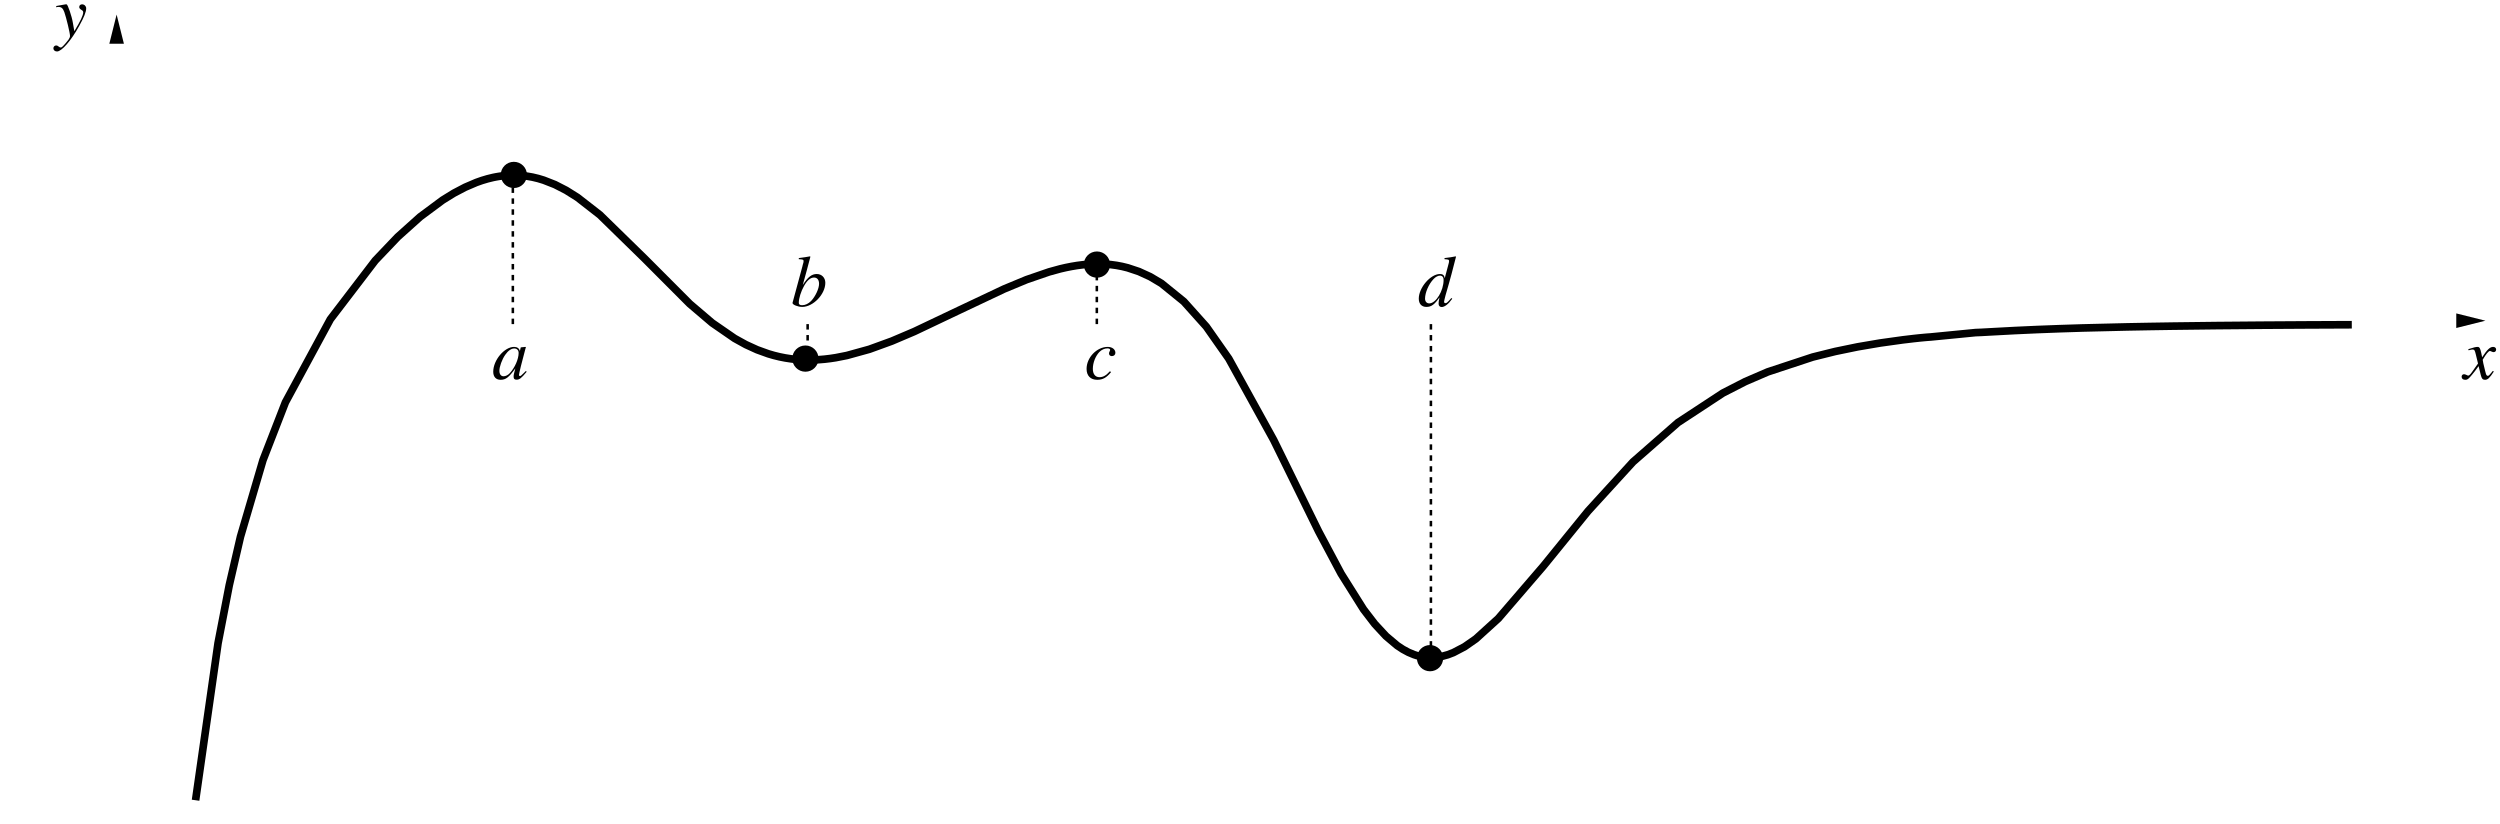
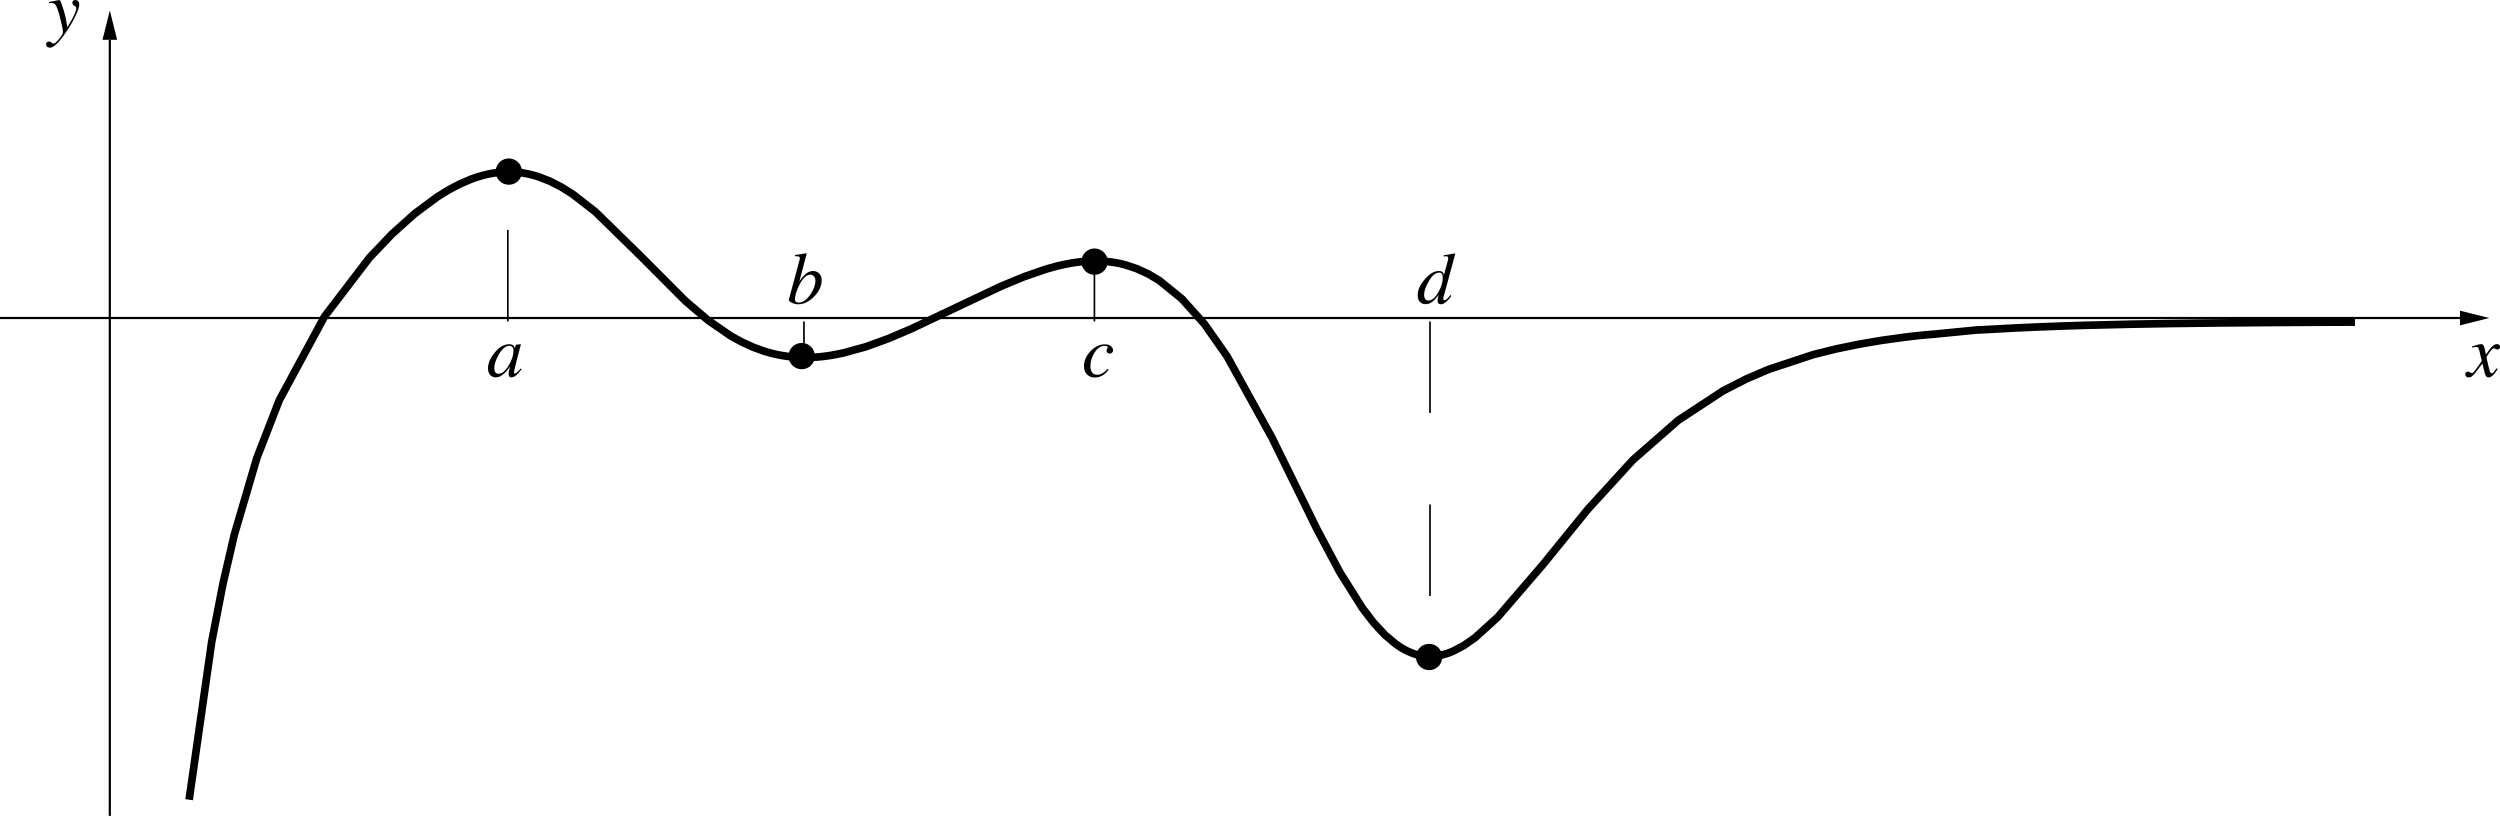
- <svg xmlns="http://www.w3.org/2000/svg" version="1.1" id="svg1" width="457.333" height="150.667" viewBox="0 0 457.333 150.667">
-   <defs id="defs1">
-     <clipPath clipPathUnits="userSpaceOnUse" id="clipPath1">
-       <path d="M -357,70 H 2027 V -3300 H -357 Z" id="path1" />
-     </clipPath>
-     <clipPath clipPathUnits="userSpaceOnUse" id="clipPath2">
-       <path d="M -6.667,157.333 H 464 V -6.667 H -6.667 Z" id="path2" />
-     </clipPath>
-     <clipPath clipPathUnits="userSpaceOnUse" id="clipPath3">
-       <path d="M 0,150.667 H 457.333 V 0 H 0 Z" id="path3" />
+ <svg xmlns="http://www.w3.org/2000/svg" xmlns:xlink="http://www.w3.org/1999/xlink" width="341.468pt" height="111.436pt" viewBox="0 0 341.468 111.436" version="1.1" id="svg23">
+   <defs id="defs7">
+     <g id="g6">
+       <g id="glyph-0-0">
+         <path d="m -0.281,-0.328 c 0,-0.125 0.043,-0.211 0.125,-0.266 0.074,-0.062 0.152,-0.094 0.234,-0.094 0.039,0 0.078,0.008 0.109,0.016 0.039,0.012 0.086,0.031 0.141,0.062 L 0.5,-0.516 c 0.02,0.012 0.039,0.023 0.062,0.031 0.02,0 0.039,0 0.062,0 0.082,0 0.145,-0.02 0.188,-0.062 0.051,-0.039 0.164,-0.18 0.344,-0.422 0.125,-0.164 0.398,-0.555 0.828,-1.172 0,-0.02 -0.043,-0.191 -0.125,-0.516 C 1.785,-2.988 1.719,-3.27 1.656,-3.5 1.594,-3.727 1.535,-3.879 1.484,-3.953 1.441,-4.023 1.352,-4.062 1.219,-4.062 c -0.043,0 -0.133,0.016 -0.266,0.047 -0.086,0.023 -0.18,0.043 -0.281,0.062 l -0.031,-0.141 0.531,-0.188 C 1.316,-4.332 1.445,-4.367 1.562,-4.391 1.688,-4.422 1.789,-4.438 1.875,-4.438 c 0.133,0 0.234,0.039 0.297,0.109 0.102,0.137 0.191,0.398 0.266,0.781 L 2.547,-3 c 0.289,-0.445 0.52,-0.758 0.688,-0.938 0.145,-0.164 0.281,-0.289 0.406,-0.375 0.133,-0.082 0.258,-0.125 0.375,-0.125 0.113,0 0.203,0.016 0.266,0.047 0.125,0.062 0.188,0.18 0.188,0.344 0,0.105 -0.031,0.188 -0.094,0.25 -0.062,0.062 -0.141,0.094 -0.234,0.094 -0.043,0 -0.078,0 -0.109,0 C 4,-3.711 3.969,-3.727 3.938,-3.75 L 3.797,-3.797 C 3.766,-3.816 3.734,-3.832 3.703,-3.844 3.672,-3.852 3.645,-3.859 3.625,-3.859 c -0.148,0 -0.352,0.195 -0.609,0.578 -0.262,0.375 -0.391,0.59 -0.391,0.641 0,0.055 0.031,0.215 0.094,0.484 0.062,0.262 0.129,0.543 0.203,0.844 0.062,0.281 0.113,0.48 0.156,0.594 0.07,0.18 0.156,0.266 0.25,0.266 0.094,0 0.18,-0.047 0.266,-0.141 0.094,-0.102 0.234,-0.285 0.422,-0.547 l 0.141,0.094 c -0.148,0.25 -0.293,0.465 -0.438,0.641 C 3.438,-0.062 3.164,0.109 2.906,0.109 2.738,0.109 2.609,0.027 2.516,-0.125 2.461,-0.219 2.41,-0.367 2.359,-0.578 L 2.062,-1.781 l -1,1.312 C 0.863,-0.238 0.707,-0.082 0.594,0 0.488,0.07 0.359,0.109 0.203,0.109 c -0.207,0 -0.348,-0.07 -0.422,-0.203 -0.039,-0.062 -0.062,-0.141 -0.062,-0.234 z m 0,0" id="path1" />
+       </g>
+       <g id="glyph-0-1">
+         <path d="m -0.266,1.625 c 0,-0.105 0.039,-0.199 0.109,-0.281 C -0.094,1.27 0,1.234 0.125,1.234 c 0.082,0 0.156,0.016 0.219,0.047 0.062,0.031 0.125,0.078 0.188,0.141 L 0.594,1.469 C 0.613,1.488 0.633,1.5 0.656,1.5 0.688,1.508 0.719,1.516 0.75,1.516 c 0.156,0 0.41,-0.215 0.766,-0.641 0.352,-0.418 0.531,-0.719 0.531,-0.906 0,-0.188 -0.062,-0.547 -0.188,-1.078 C 1.742,-1.641 1.629,-2.113 1.516,-2.531 1.348,-3.113 1.195,-3.508 1.062,-3.719 c -0.125,-0.207 -0.32,-0.312 -0.578,-0.312 -0.023,0 -0.059,0 -0.109,0 -0.043,0 -0.121,0.012 -0.234,0.031 v -0.172 l 1.344,-0.25 h 0.094 c 0.082,-0.008 0.238,0.355 0.469,1.094 0.207,0.668 0.336,1.152 0.391,1.453 l 0.203,1.156 c 0.344,-0.57 0.594,-1.008 0.75,-1.312 0.312,-0.602 0.469,-1.023 0.469,-1.266 0,-0.051 -0.012,-0.102 -0.031,-0.156 C 3.805,-3.516 3.758,-3.562 3.688,-3.594 L 3.609,-3.641 c -0.055,-0.031 -0.117,-0.078 -0.188,-0.141 -0.062,-0.07 -0.094,-0.172 -0.094,-0.297 0,-0.102 0.031,-0.188 0.094,-0.25 0.062,-0.07 0.16,-0.109 0.297,-0.109 0.156,0 0.285,0.055 0.391,0.156 0.102,0.094 0.156,0.258 0.156,0.484 0,0.344 -0.195,0.902 -0.578,1.672 C 3.395,-1.531 3.066,-0.957 2.703,-0.406 2.254,0.277 1.863,0.812 1.531,1.188 1.02,1.781 0.594,2.078 0.25,2.078 c -0.137,0 -0.254,-0.043 -0.359,-0.125 C -0.211,1.867 -0.266,1.758 -0.266,1.625 Z m 0,0" id="path2" />
+       </g>
+       <g id="glyph-0-2">
+         <path d="m 3.641,-3.531 c 0,-0.227 -0.055,-0.395 -0.156,-0.5 C 3.379,-4.145 3.25,-4.203 3.094,-4.203 c -0.531,0 -1.027,0.406 -1.484,1.219 -0.398,0.711 -0.594,1.324 -0.594,1.844 0,0.262 0.051,0.453 0.156,0.578 0.113,0.117 0.254,0.172 0.422,0.172 0.488,0 0.961,-0.395 1.422,-1.188 0.414,-0.719 0.625,-1.367 0.625,-1.953 z M 3.031,-4.422 c 0.258,0 0.457,0.062 0.594,0.188 0.07,0.074 0.129,0.168 0.172,0.281 L 3.828,-3.875 3.938,-4.25 C 3.945,-4.289 3.957,-4.316 3.969,-4.328 3.977,-4.348 4,-4.359 4.031,-4.359 l 0.562,-0.062 c 0.031,0 0.047,0.008 0.047,0.016 0.008,0.012 0.008,0.031 0,0.062 -0.012,0.043 -0.023,0.078 -0.031,0.109 -0.012,0.023 -0.023,0.055 -0.031,0.094 l -0.453,1.75 c -0.094,0.375 -0.18,0.703 -0.25,0.984 -0.117,0.5 -0.172,0.789 -0.172,0.859 0,0.043 0.008,0.074 0.031,0.094 0.031,0.023 0.062,0.031 0.094,0.031 0.031,0 0.062,-0.004 0.094,-0.016 0.031,-0.02 0.07,-0.051 0.125,-0.094 L 4.125,-0.594 C 4.156,-0.625 4.188,-0.656 4.219,-0.688 4.25,-0.719 4.289,-0.754 4.344,-0.797 L 4.641,-1.109 4.75,-1 C 4.414,-0.57 4.145,-0.281 3.938,-0.125 3.738,0.027 3.547,0.109 3.359,0.109 c -0.125,0 -0.227,-0.043 -0.297,-0.125 C 3,-0.098 2.969,-0.207 2.969,-0.344 c 0,-0.113 0.02,-0.281 0.062,-0.5 C 3.082,-1.062 3.129,-1.242 3.172,-1.391 3.109,-1.297 3.008,-1.156 2.875,-0.969 2.738,-0.781 2.566,-0.598 2.359,-0.422 2.117,-0.211 1.895,-0.059 1.688,0.031 c -0.18,0.051 -0.344,0.078 -0.5,0.078 -0.262,0 -0.5,-0.105 -0.719,-0.312 -0.211,-0.219 -0.312,-0.531 -0.312,-0.938 0,-0.676 0.301,-1.383 0.906,-2.125 0.633,-0.77 1.289,-1.156 1.969,-1.156 z m 0,0" id="path3" />
+       </g>
+       <g id="glyph-0-3">
+         <path d="M 1.688,-5.859 C 1.707,-5.93 1.723,-5.992 1.734,-6.047 1.742,-6.109 1.75,-6.156 1.75,-6.188 1.75,-6.227 1.738,-6.27 1.719,-6.312 1.695,-6.352 1.645,-6.383 1.562,-6.406 1.539,-6.414 1.504,-6.422 1.453,-6.422 1.398,-6.43 1.281,-6.441 1.094,-6.453 v -0.156 C 1.195,-6.629 1.312,-6.645 1.438,-6.656 c 0.125,-0.02 0.289,-0.047 0.5,-0.078 0.02,0 0.113,-0.016 0.281,-0.047 0.176,-0.039 0.305,-0.062 0.391,-0.062 0.008,0 0.02,0.008 0.031,0.016 0.02,0.012 0.031,0.031 0.031,0.062 l -0.016,0.062 -0.969,3.688 c 0.289,-0.414 0.539,-0.719 0.75,-0.906 0.352,-0.332 0.723,-0.5 1.109,-0.5 0.352,0 0.641,0.121 0.859,0.359 0.219,0.23 0.328,0.523 0.328,0.875 0,0.812 -0.355,1.574 -1.062,2.281 C 2.984,-0.219 2.27,0.125 1.531,0.125 1.195,0.125 0.891,0.043 0.609,-0.109 0.336,-0.254 0.211,-0.367 0.234,-0.453 Z m -0.094,5.75 c 0.57,0 1.109,-0.375 1.609,-1.125 C 3.648,-1.91 3.875,-2.531 3.875,-3.094 c 0,-0.25 -0.07,-0.445 -0.203,-0.594 -0.125,-0.156 -0.293,-0.234 -0.5,-0.234 -0.512,0 -1.008,0.465 -1.484,1.391 -0.406,0.805 -0.609,1.469 -0.609,2 0,0.125 0.039,0.23 0.125,0.312 0.082,0.074 0.211,0.109 0.391,0.109 z m 0,0" id="path4" />
+       </g>
+       <g id="glyph-0-4">
+         <path d="m 3.125,-4.406 c 0.395,0 0.68,0.09 0.859,0.266 C 4.16,-3.961 4.25,-3.789 4.25,-3.625 c 0,0.156 -0.047,0.277 -0.141,0.359 -0.094,0.086 -0.199,0.125 -0.312,0.125 -0.125,0 -0.23,-0.035 -0.312,-0.109 -0.086,-0.07 -0.125,-0.164 -0.125,-0.281 0,-0.082 0.023,-0.172 0.078,-0.266 0.062,-0.102 0.094,-0.164 0.094,-0.188 0,-0.062 -0.039,-0.113 -0.109,-0.156 -0.062,-0.039 -0.168,-0.062 -0.312,-0.062 -0.531,0 -0.992,0.305 -1.375,0.906 -0.387,0.594 -0.578,1.215 -0.578,1.859 0,0.375 0.078,0.668 0.234,0.875 0.156,0.211 0.391,0.312 0.703,0.312 0.25,0 0.492,-0.07 0.734,-0.219 0.238,-0.145 0.457,-0.332 0.656,-0.562 L 3.516,-1.062 3.656,-0.953 C 3.426,-0.66 3.207,-0.438 3,-0.281 2.625,-0.008 2.207,0.125 1.75,0.125 1.312,0.125 0.957,-0.016 0.688,-0.297 0.414,-0.578 0.281,-0.957 0.281,-1.438 c 0,-0.738 0.301,-1.422 0.906,-2.047 C 1.781,-4.098 2.426,-4.406 3.125,-4.406 Z m 0,0" id="path5" />
+       </g>
+       <g id="glyph-0-5">
+         <path d="m 1.016,-1.141 c 0,0.211 0.047,0.387 0.141,0.531 0.094,0.148 0.242,0.219 0.453,0.219 0.469,0 0.914,-0.375 1.344,-1.125 0.406,-0.695 0.609,-1.363 0.609,-2 C 3.562,-3.711 3.531,-3.875 3.469,-4 3.406,-4.133 3.273,-4.203 3.078,-4.203 c -0.5,0 -0.98,0.402 -1.438,1.203 -0.418,0.719 -0.625,1.34 -0.625,1.859 z m 2,-3.281 c 0.258,0 0.441,0.059 0.547,0.172 0.062,0.074 0.113,0.199 0.156,0.375 l 0.547,-2 C 4.285,-5.938 4.297,-5.988 4.297,-6.031 4.305,-6.07 4.312,-6.109 4.312,-6.141 4.312,-6.266 4.285,-6.344 4.234,-6.375 4.191,-6.414 4.125,-6.438 4.031,-6.438 c -0.055,0 -0.105,0.008 -0.156,0.016 -0.043,0 -0.105,0.008 -0.188,0.016 v -0.172 c 0.375,-0.039 0.883,-0.125 1.531,-0.25 L 5.266,-6.781 5.25,-6.719 l -0.938,3.5 -0.641,2.328 c -0.012,0.055 -0.023,0.105 -0.031,0.156 0,0.043 0,0.078 0,0.109 0,0.086 0.02,0.141 0.062,0.172 0.039,0.023 0.078,0.031 0.109,0.031 0.094,0 0.227,-0.082 0.406,-0.25 0.094,-0.094 0.227,-0.25 0.406,-0.469 l 0.109,0.109 -0.062,0.109 C 4.555,-0.742 4.398,-0.562 4.203,-0.375 3.867,-0.039 3.57,0.125 3.312,0.125 3.219,0.125 3.133,0.102 3.062,0.062 2.926,-0.02 2.859,-0.16 2.859,-0.359 c 0,-0.07 0.008,-0.18 0.031,-0.328 0.02,-0.145 0.051,-0.305 0.094,-0.484 -0.25,0.375 -0.523,0.684 -0.812,0.922 -0.293,0.242 -0.617,0.359 -0.969,0.359 -0.281,0 -0.531,-0.102 -0.75,-0.297 -0.211,-0.207 -0.312,-0.52 -0.312,-0.938 0,-0.707 0.328,-1.438 0.984,-2.188 0.645,-0.738 1.273,-1.109 1.891,-1.109 z m 0,0" id="path6" />
+       </g>
+     </g>
+     <clipPath id="clip-0">
+       <path clip-rule="nonzero" d="M 14,12 H 340 V 121.02 H 14 Z m 0,0" id="path7" />
    </clipPath>
  </defs>
-   <g id="g1">
-     <g id="g19">
-       <g clip-path="url(#clipPath3)" id="g18">
-         <g clip-path="url(#clipPath2)" id="g17">
-           <path d="m 350,100 v 1100 m 0,-40 h -10 l 10,40 10,-40 h -10 v 40 M 200,780 h 3400 m -40,0 v 10 l 40,-10 -40,-10 v 10 h 40" style="fill:#000000;fill-opacity:1;fill-rule:nonzero;stroke:none" transform="matrix(0.1333333,0,0,-0.1333333,-25.33333,162.6667)" id="path4" />
-           <text xml:space="preserve" transform="matrix(1.333333,0,0,1.333333,450.6667,69.33333)" clip-path="url(#clipPath1)" id="text9">
-             <tspan style="font-style:italic;font-variant:normal;font-weight:normal;font-size:10px;font-family:Times;writing-mode:lr-tb;fill:#000000;fill-opacity:1;fill-rule:nonzero;stroke:none" x="0" y="0" id="tspan4">x</tspan>
-             <tspan style="font-style:italic;font-variant:normal;font-weight:normal;font-size:10px;font-family:Times;writing-mode:lr-tb;fill:#000000;fill-opacity:1;fill-rule:nonzero;stroke:none" x="-330.44" y="-47" id="tspan5">y</tspan>
-             <tspan style="font-style:italic;font-variant:normal;font-weight:normal;font-size:10px;font-family:Times;writing-mode:lr-tb;fill:#000000;fill-opacity:1;fill-rule:nonzero;stroke:none" x="-270.5" y="0" id="tspan6">a</tspan>
-             <tspan style="font-style:italic;font-variant:normal;font-weight:normal;font-size:10px;font-family:Times;writing-mode:lr-tb;fill:#000000;fill-opacity:1;fill-rule:nonzero;stroke:none" x="-229.5" y="-10" id="tspan7">b</tspan>
-             <tspan style="font-style:italic;font-variant:normal;font-weight:normal;font-size:10px;font-family:Times;writing-mode:lr-tb;fill:#000000;fill-opacity:1;fill-rule:nonzero;stroke:none" x="-189.22" y="0" id="tspan8">c</tspan>
-             <tspan style="font-style:italic;font-variant:normal;font-weight:normal;font-size:10px;font-family:Times;writing-mode:lr-tb;fill:#000000;fill-opacity:1;fill-rule:nonzero;stroke:none" x="-143.5" y="-10" id="tspan9">d</tspan>
-           </text>
-           <path d="m 913,980 c 0,9.938 -8.062,18 -18,18 -9.937,0 -18,-8.062 -18,-18 0,-9.937 8.063,-18 18,-18 9.938,0 18,8.063 18,18" style="fill:#000000;fill-opacity:1;fill-rule:nonzero;stroke:none" transform="matrix(0.1333333,0,0,-0.1333333,-25.33333,162.6667)" id="path9" />
-           <path d="m 1313,728 c 0,9.938 -8.06,18 -18,18 -9.94,0 -18,-8.062 -18,-18 0,-9.937 8.06,-18 18,-18 9.94,0 18,8.063 18,18" style="fill:#000000;fill-opacity:1;fill-rule:nonzero;stroke:none" transform="matrix(0.1333333,0,0,-0.1333333,-25.33333,162.6667)" id="path10" />
-           <path d="m 1713,857 c 0,9.938 -8.06,18 -18,18 -9.94,0 -18,-8.062 -18,-18 0,-9.937 8.06,-18 18,-18 9.94,0 18,8.063 18,18" style="fill:#000000;fill-opacity:1;fill-rule:nonzero;stroke:none" transform="matrix(0.1333333,0,0,-0.1333333,-25.33333,162.6667)" id="path11" />
-           <path d="m 2170,317 c 0,9.938 -8.06,18 -18,18 -9.94,0 -18,-8.062 -18,-18 0,-9.937 8.06,-18 18,-18 9.94,0 18,8.063 18,18" style="fill:#000000;fill-opacity:1;fill-rule:nonzero;stroke:none" transform="matrix(0.1333333,0,0,-0.1333333,-25.33333,162.6667)" id="path12" />
-           <path d="m 458.324,122.078 30.836,215.492 15.399,79.59 15.402,66.586 30.836,104.969 30.797,79.289 61.636,113.957 61.633,80.652 30.801,32.313 30.836,27.66 30.801,22.875 15.398,9.508 15.438,8.101 15.398,6.602 7.699,2.715 7.7,2.293 7.703,1.875 3.847,0.765 3.852,0.66 3.848,0.555 3.886,0.449 3.852,0.317 3.848,0.211 3.851,0.101 3.848,-0.027 3.851,-0.137 3.852,-0.254 3.848,-0.375 3.851,-0.511 7.699,-1.348 7.7,-1.832 7.699,-2.324 15.437,-6.043 15.399,-7.907 15.398,-9.66 30.797,-23.968 61.64,-60.211 61.63,-61.801 30.84,-26.266 30.8,-21.254 15.4,-8.504 15.44,-7.05 15.39,-5.567 7.7,-2.234 7.71,-1.891 7.7,-1.527 7.7,-1.188 3.85,-0.48 3.84,-0.391 3.89,-0.297 3.85,-0.242 3.85,-0.148 3.85,-0.074 h 3.85 l 3.85,0.074 3.85,0.148 3.85,0.227 7.7,0.629 7.7,0.914 7.7,1.156 15.4,3.031 30.84,8.535 30.79,11.204 30.84,13.125 61.64,29.296 61.63,29.114 30.8,12.797 30.84,10.601 15.39,4.219 7.7,1.769 7.71,1.528 7.7,1.277 7.69,0.988 3.86,0.391 3.84,0.316 3.86,0.239 3.85,0.148 3.88,0.078 3.85,-0.015 3.85,-0.09 3.85,-0.196 3.85,-0.285 3.85,-0.375 7.7,-1.035 7.7,-1.457 7.7,-1.887 15.4,-5.117 15.43,-7.062 15.41,-9.137 30.8,-24.977 30.83,-34.41 30.8,-43.886 61.64,-111.676 61.63,-125.403 30.83,-57.914 30.81,-49.035 15.39,-20.054 15.41,-16.633 15.43,-13.008 7.7,-5.082 7.7,-4.156 7.7,-3.196 3.85,-1.246 3.85,-1.019 3.85,-0.782 3.85,-0.554 3.85,-0.328 3.85,-0.106 3.85,0.121 3.85,0.328 3.89,0.555 3.85,0.766 7.7,2.129 7.7,2.941 15.39,8.07 15.41,10.739 30.83,27.976 61.63,71.625 61.64,75.856 61.6,67.41 61.64,53.969 61.63,40.457 30.83,15.777 30.81,13.277 61.63,20.34 30.83,7.664 30.8,6.344 30.81,5.25 30.83,4.305 15.4,1.832 7.7,0.824 7.7,0.734 3.85,0.317 3.85,0.269 61.63,6.016 7.74,0.312 15.4,0.84 30.8,1.652 30.83,1.395 30.8,1.156 30.84,0.973 61.6,1.484 30.83,0.571 30.81,0.48 61.63,0.75 61.63,0.527 61.64,0.387 61.63,0.274" style="fill:none;stroke:#000000;stroke-width:10.5;stroke-linecap:butt;stroke-linejoin:miter;stroke-miterlimit:10;stroke-dasharray:none;stroke-opacity:1" transform="matrix(0.1333333,0,0,-0.1333333,-25.33333,162.6667)" id="path13" />
-           <path d="m 638.301,1292.21 v 340.48" style="fill:none;stroke:#000000;stroke-width:2.5;stroke-linecap:butt;stroke-linejoin:miter;stroke-miterlimit:10;stroke-dasharray:12.5, 12.5;stroke-dashoffset:0;stroke-opacity:1" transform="matrix(0.1866667,0,0,-0.08,-25.33333,162.6667)" id="path14" />
-           <path d="m 927.201,1292.21 v -82.04" style="fill:none;stroke:#000000;stroke-width:2.5;stroke-linecap:butt;stroke-linejoin:miter;stroke-miterlimit:10;stroke-dasharray:12.5, 12.5;stroke-dashoffset:0;stroke-opacity:1" transform="matrix(0.1866667,0,0,-0.08,-25.33333,162.6667)" id="path15" />
-           <path d="m 1210.6,1292.21 v 137.63" style="fill:none;stroke:#000000;stroke-width:2.5;stroke-linecap:butt;stroke-linejoin:miter;stroke-miterlimit:10;stroke-dasharray:12.5, 12.5;stroke-dashoffset:0;stroke-opacity:1" transform="matrix(0.1866667,0,0,-0.08,-25.33333,162.6667)" id="path16" />
-           <path d="M 1538,1292.21 V 529.642" style="fill:none;stroke:#000000;stroke-width:2.5;stroke-linecap:butt;stroke-linejoin:miter;stroke-miterlimit:10;stroke-dasharray:12.5, 12.5;stroke-dashoffset:0;stroke-opacity:1" transform="matrix(0.1866667,0,0,-0.08,-25.33333,162.6667)" id="path17" />
-         </g>
-       </g>
-     </g>
+   <path fill="none" stroke-width="0.3" stroke-linecap="butt" stroke-linejoin="miter" stroke="#000000" stroke-opacity="1" stroke-miterlimit="10" d="M 15,111.436 V 5.436" id="path8" />
+   <path fill="none" stroke-width="0.3" stroke-linecap="butt" stroke-linejoin="miter" stroke="#000000" stroke-opacity="1" stroke-miterlimit="10" d="M 2.5e-6,43.436 H 336" id="path9" />
+   <path fill-rule="nonzero" fill="#000000" fill-opacity="1" d="M 15,111.436 V 1.436 m 0,4 h -1 l 1,-4 1,4 h -1 v -4 M 5e-7,43.436 H 340 m -4,0 v -1 l 4,1 -4,1 v -1 h 4" id="path10" />
+   <g fill="#000000" fill-opacity="1" id="g10" transform="translate(-3.054688,-3.9584)">
+     <use xlink:href="#glyph-0-0" x="340.054" y="55.396" id="use10" />
  </g>
+   <g fill="#000000" fill-opacity="1" id="g11" transform="translate(-3.054688,-3.9584)">
+     <use xlink:href="#glyph-0-1" x="9.614" y="8.396" id="use11" />
+   </g>
+   <g fill="#000000" fill-opacity="1" id="g12" transform="translate(-3.054688,-3.9584)">
+     <use xlink:href="#glyph-0-2" x="69.554" y="55.396" id="use12" />
+   </g>
+   <g fill="#000000" fill-opacity="1" id="g13" transform="translate(-3.054688,-3.9584)">
+     <use xlink:href="#glyph-0-3" x="110.554" y="45.396" id="use13" />
+   </g>
+   <g fill="#000000" fill-opacity="1" id="g14" transform="translate(-3.054688,-3.9584)">
+     <use xlink:href="#glyph-0-4" x="150.834" y="55.396" id="use14" />
+   </g>
+   <g fill="#000000" fill-opacity="1" id="g15" transform="translate(-3.054688,-3.9584)">
+     <use xlink:href="#glyph-0-5" x="196.554" y="45.396" id="use15" />
+   </g>
+   <path fill-rule="nonzero" fill="#000000" fill-opacity="1" d="m 71.301,23.436 c 0,-0.992 -0.809,-1.797 -1.801,-1.797 -0.996,0 -1.801,0.805 -1.801,1.797 0,0.996 0.805,1.801 1.801,1.801 0.992,0 1.801,-0.805 1.801,-1.801" id="path15" />
+   <path fill-rule="nonzero" fill="#000000" fill-opacity="1" d="m 111.301,48.639 c 0,-0.996 -0.809,-1.801 -1.801,-1.801 -0.996,0 -1.801,0.805 -1.801,1.801 0,0.992 0.805,1.797 1.801,1.797 0.992,0 1.801,-0.805 1.801,-1.797" id="path16" />
+   <path fill-rule="nonzero" fill="#000000" fill-opacity="1" d="m 151.301,35.737 c 0,-0.992 -0.809,-1.801 -1.801,-1.801 -0.996,0 -1.801,0.809 -1.801,1.801 0,0.996 0.805,1.801 1.801,1.801 0.992,0 1.801,-0.805 1.801,-1.801" id="path17" />
+   <path fill-rule="nonzero" fill="#000000" fill-opacity="1" d="m 197,89.737 c 0,-0.992 -0.809,-1.801 -1.801,-1.801 -0.992,0 -1.801,0.809 -1.801,1.801 0,0.996 0.809,1.801 1.801,1.801 0.992,0 1.801,-0.805 1.801,-1.801" id="path18" />
+   <g clip-path="url(#clip-0)" id="g19" transform="translate(-3.054688,-3.9584)">
+     <path fill="none" stroke-width="10.5" stroke-linecap="butt" stroke-linejoin="miter" stroke="#000000" stroke-opacity="1" stroke-miterlimit="10" d="m 1796.328,2476.484 30.82,215.469 15.43,79.609 15.391,66.562 30.82,105 30.82,79.297 61.602,113.945 61.641,80.664 30.82,32.305 30.82,27.656 30.82,22.852 15.391,9.531 15.43,8.086 15.391,6.601 7.695,2.734 7.695,2.266 7.734,1.914 3.828,0.742 3.867,0.664 3.828,0.547 3.906,0.469 3.828,0.312 3.867,0.195 3.828,0.117 3.867,-0.039 3.867,-0.117 3.828,-0.273 3.867,-0.391 3.828,-0.508 7.695,-1.328 7.734,-1.836 7.695,-2.305 15.43,-6.055 15.391,-7.93 15.391,-9.648 30.82,-23.945 61.641,-60.234 61.602,-61.797 30.859,-26.25 30.781,-21.289 15.43,-8.477 15.43,-7.07 15.391,-5.547 7.695,-2.227 7.695,-1.914 7.695,-1.524 7.734,-1.172 3.828,-0.469 3.828,-0.391 3.906,-0.312 3.867,-0.234 3.828,-0.156 3.867,-0.078 h 3.828 l 3.867,0.078 3.828,0.156 3.867,0.195 7.695,0.625 7.695,0.938 7.695,1.133 15.391,3.047 30.859,8.516 30.781,11.211 30.859,13.125 61.641,29.297 61.602,29.141 30.82,12.773 30.82,10.625 15.391,4.219 7.734,1.758 7.695,1.523 7.695,1.289 7.695,0.977 3.867,0.391 3.828,0.312 3.867,0.234 3.828,0.156 3.906,0.078 h 3.828 l 3.867,-0.117 3.828,-0.195 3.867,-0.273 3.867,-0.391 7.695,-1.016 7.695,-1.445 7.695,-1.914 15.391,-5.117 15.43,-7.031 15.43,-9.141 30.781,-25 30.82,-34.375 30.82,-43.906 61.641,-111.68 61.641,-125.391 30.82,-57.93 30.82,-49.023 15.352,-20.078 15.43,-16.602 15.43,-13.008 7.695,-5.117 7.695,-4.141 7.695,-3.203 3.867,-1.25 3.828,-1.016 3.867,-0.781 3.867,-0.547 3.828,-0.312 3.867,-0.117 3.828,0.117 3.867,0.352 3.867,0.547 3.867,0.742 7.695,2.148 7.695,2.93 15.391,8.086 15.43,10.742 30.82,27.969 61.641,71.602 61.641,75.859 61.602,67.422 61.641,53.984 61.602,40.43 30.859,15.781 30.781,13.281 61.641,20.352 30.82,7.656 30.82,6.328 30.82,5.273 30.82,4.297 15.391,1.836 7.695,0.82 7.695,0.742 3.867,0.312 3.828,0.273 61.641,6.016 7.734,0.312 15.391,0.82 30.82,1.68 30.82,1.367 30.82,1.172 30.82,0.977 61.602,1.484 30.82,0.547 30.82,0.508 61.641,0.742 61.641,0.508 61.641,0.391 61.602,0.273" transform="matrix(0.1,0,0,-0.1,-150.7461,360.8359)" id="path19" />
+   </g>
+   <path fill="none" stroke-width="0.229" stroke-linecap="butt" stroke-linejoin="miter" stroke="#000000" stroke-opacity="1" stroke-dasharray="12.5, 12.5" stroke-miterlimit="10" d="M 69.363,43.905 V 23.475" id="path20" />
+   <path fill="none" stroke-width="0.229" stroke-linecap="butt" stroke-linejoin="miter" stroke="#000000" stroke-opacity="1" stroke-dasharray="12.5, 12.5" stroke-miterlimit="10" d="m 109.809,43.905 v 4.922" id="path21" />
+   <path fill="none" stroke-width="0.229" stroke-linecap="butt" stroke-linejoin="miter" stroke="#000000" stroke-opacity="1" stroke-dasharray="12.5, 12.5" stroke-miterlimit="10" d="M 149.484,43.905 V 35.647" id="path22" />
+   <path fill="none" stroke-width="0.229" stroke-linecap="butt" stroke-linejoin="miter" stroke="#000000" stroke-opacity="1" stroke-dasharray="12.5, 12.5" stroke-miterlimit="10" d="M 195.32,43.905 V 89.659" id="path23" />
</svg>
